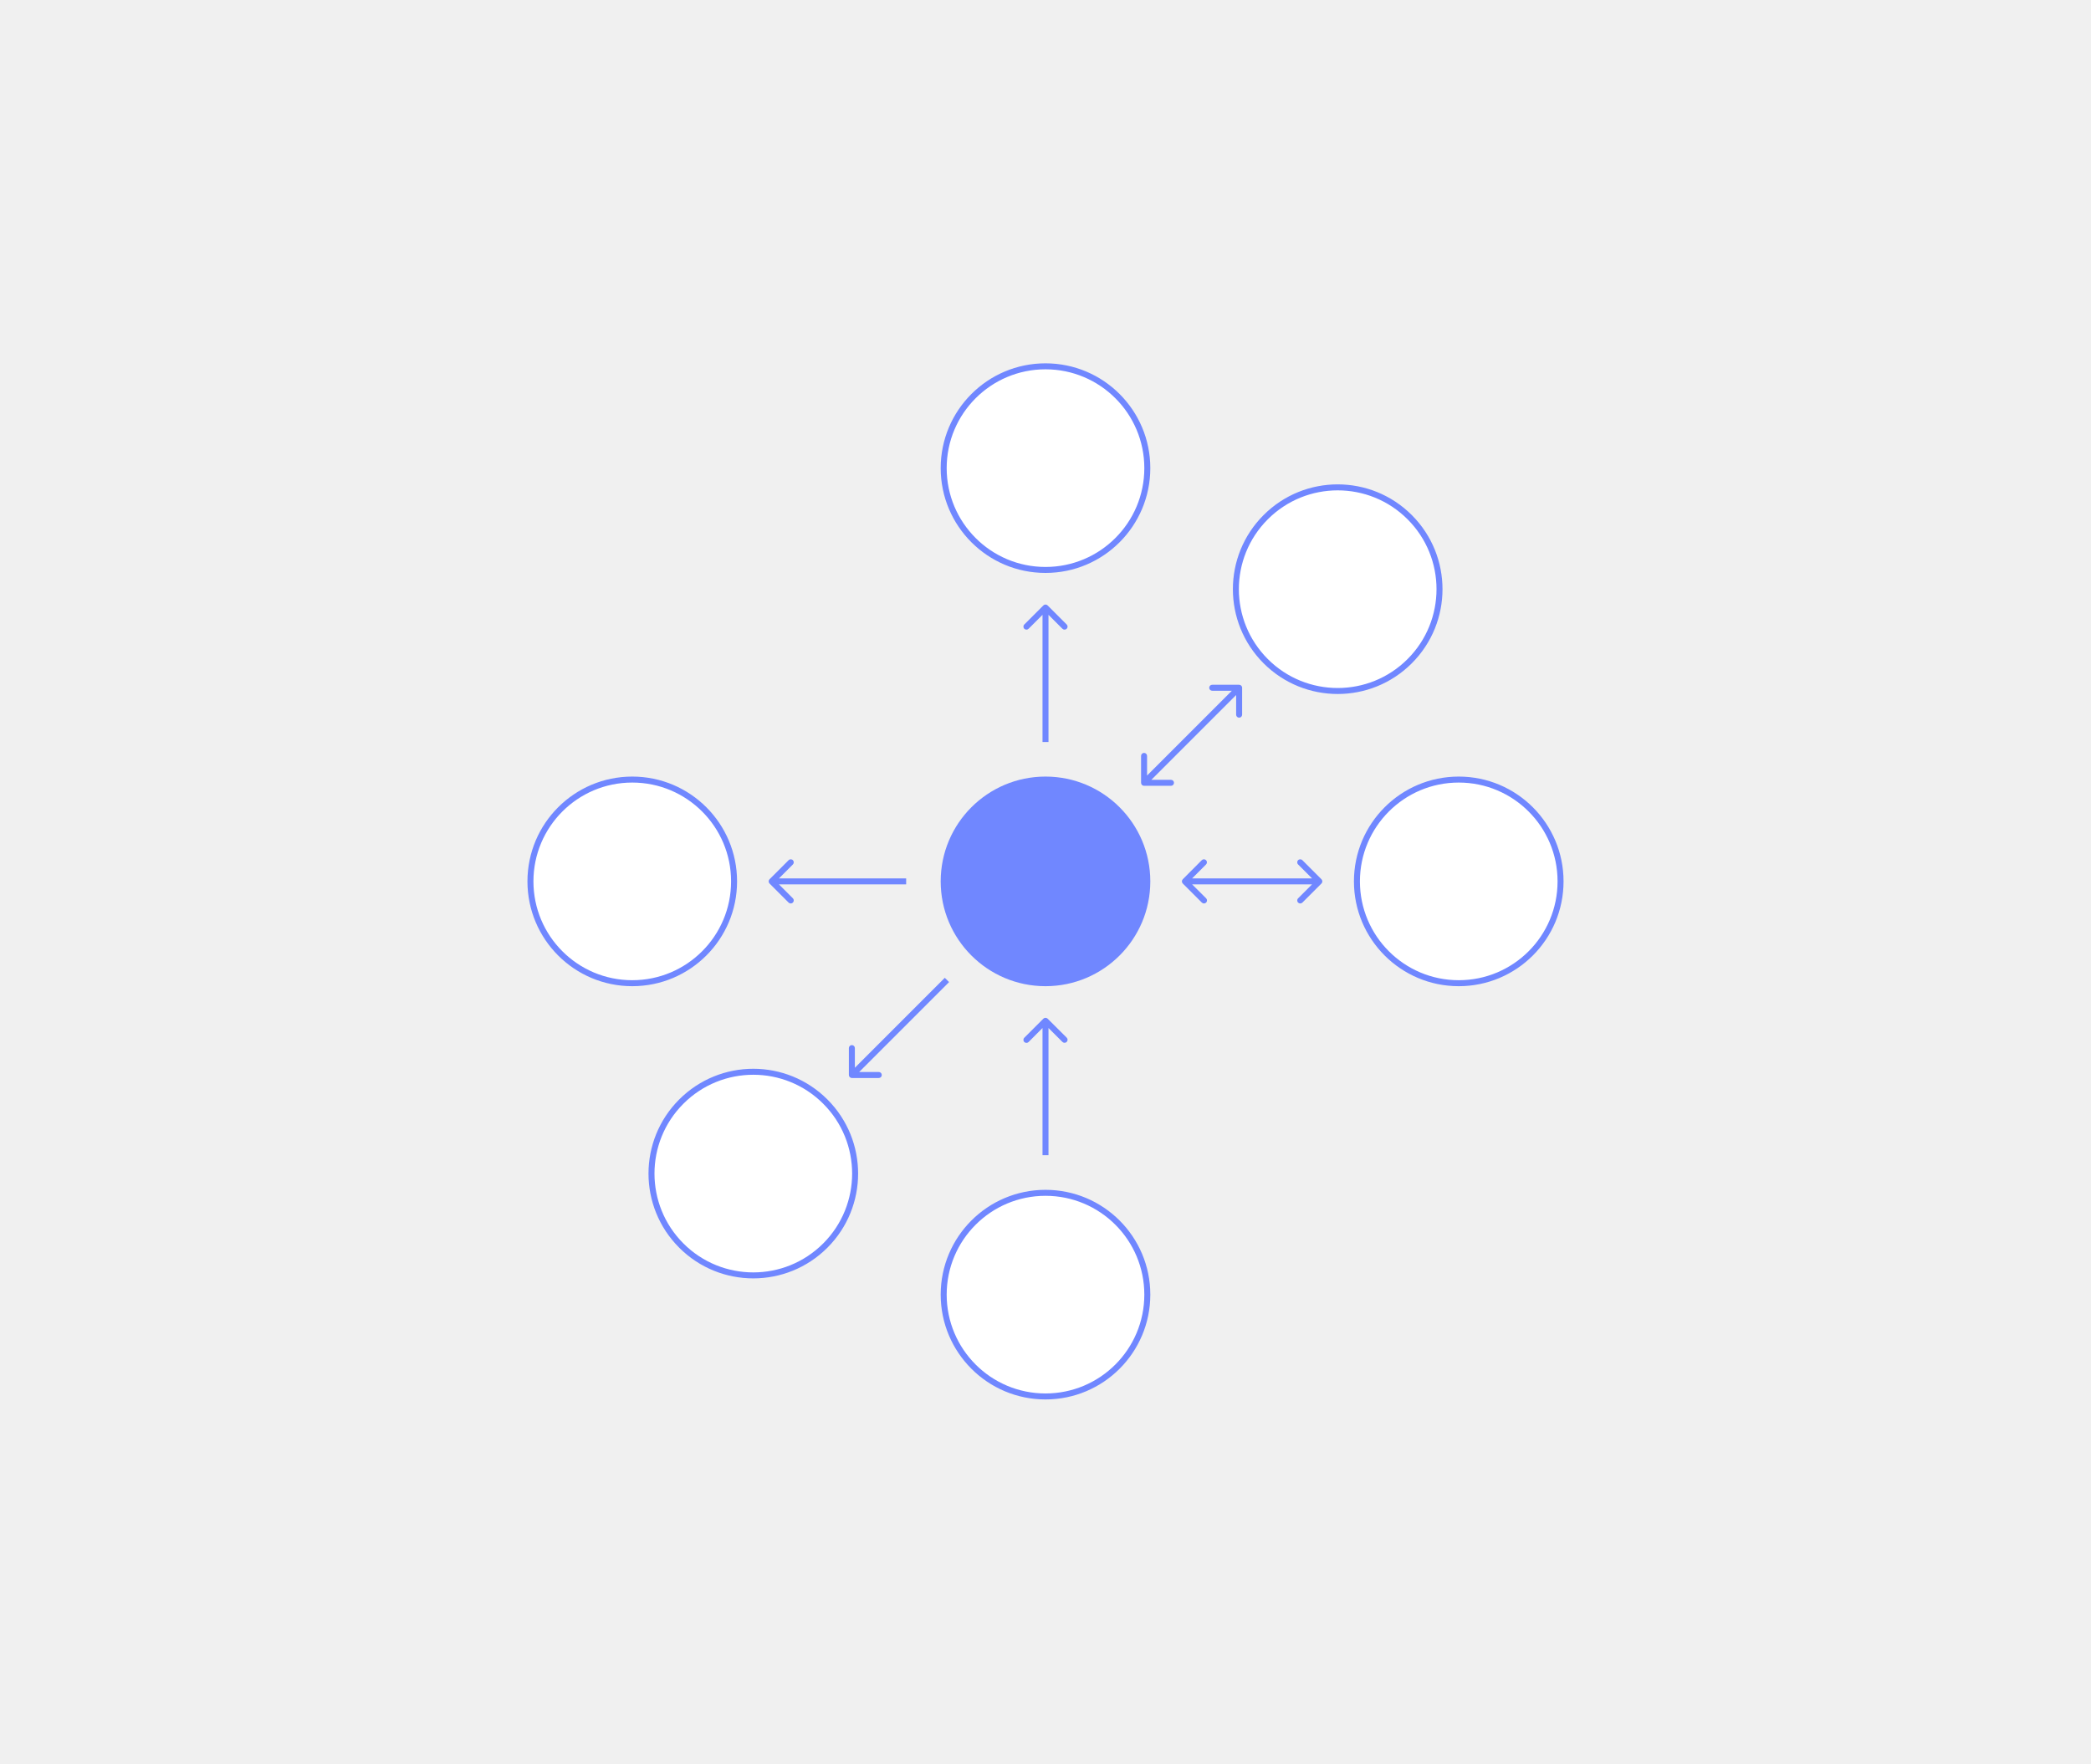
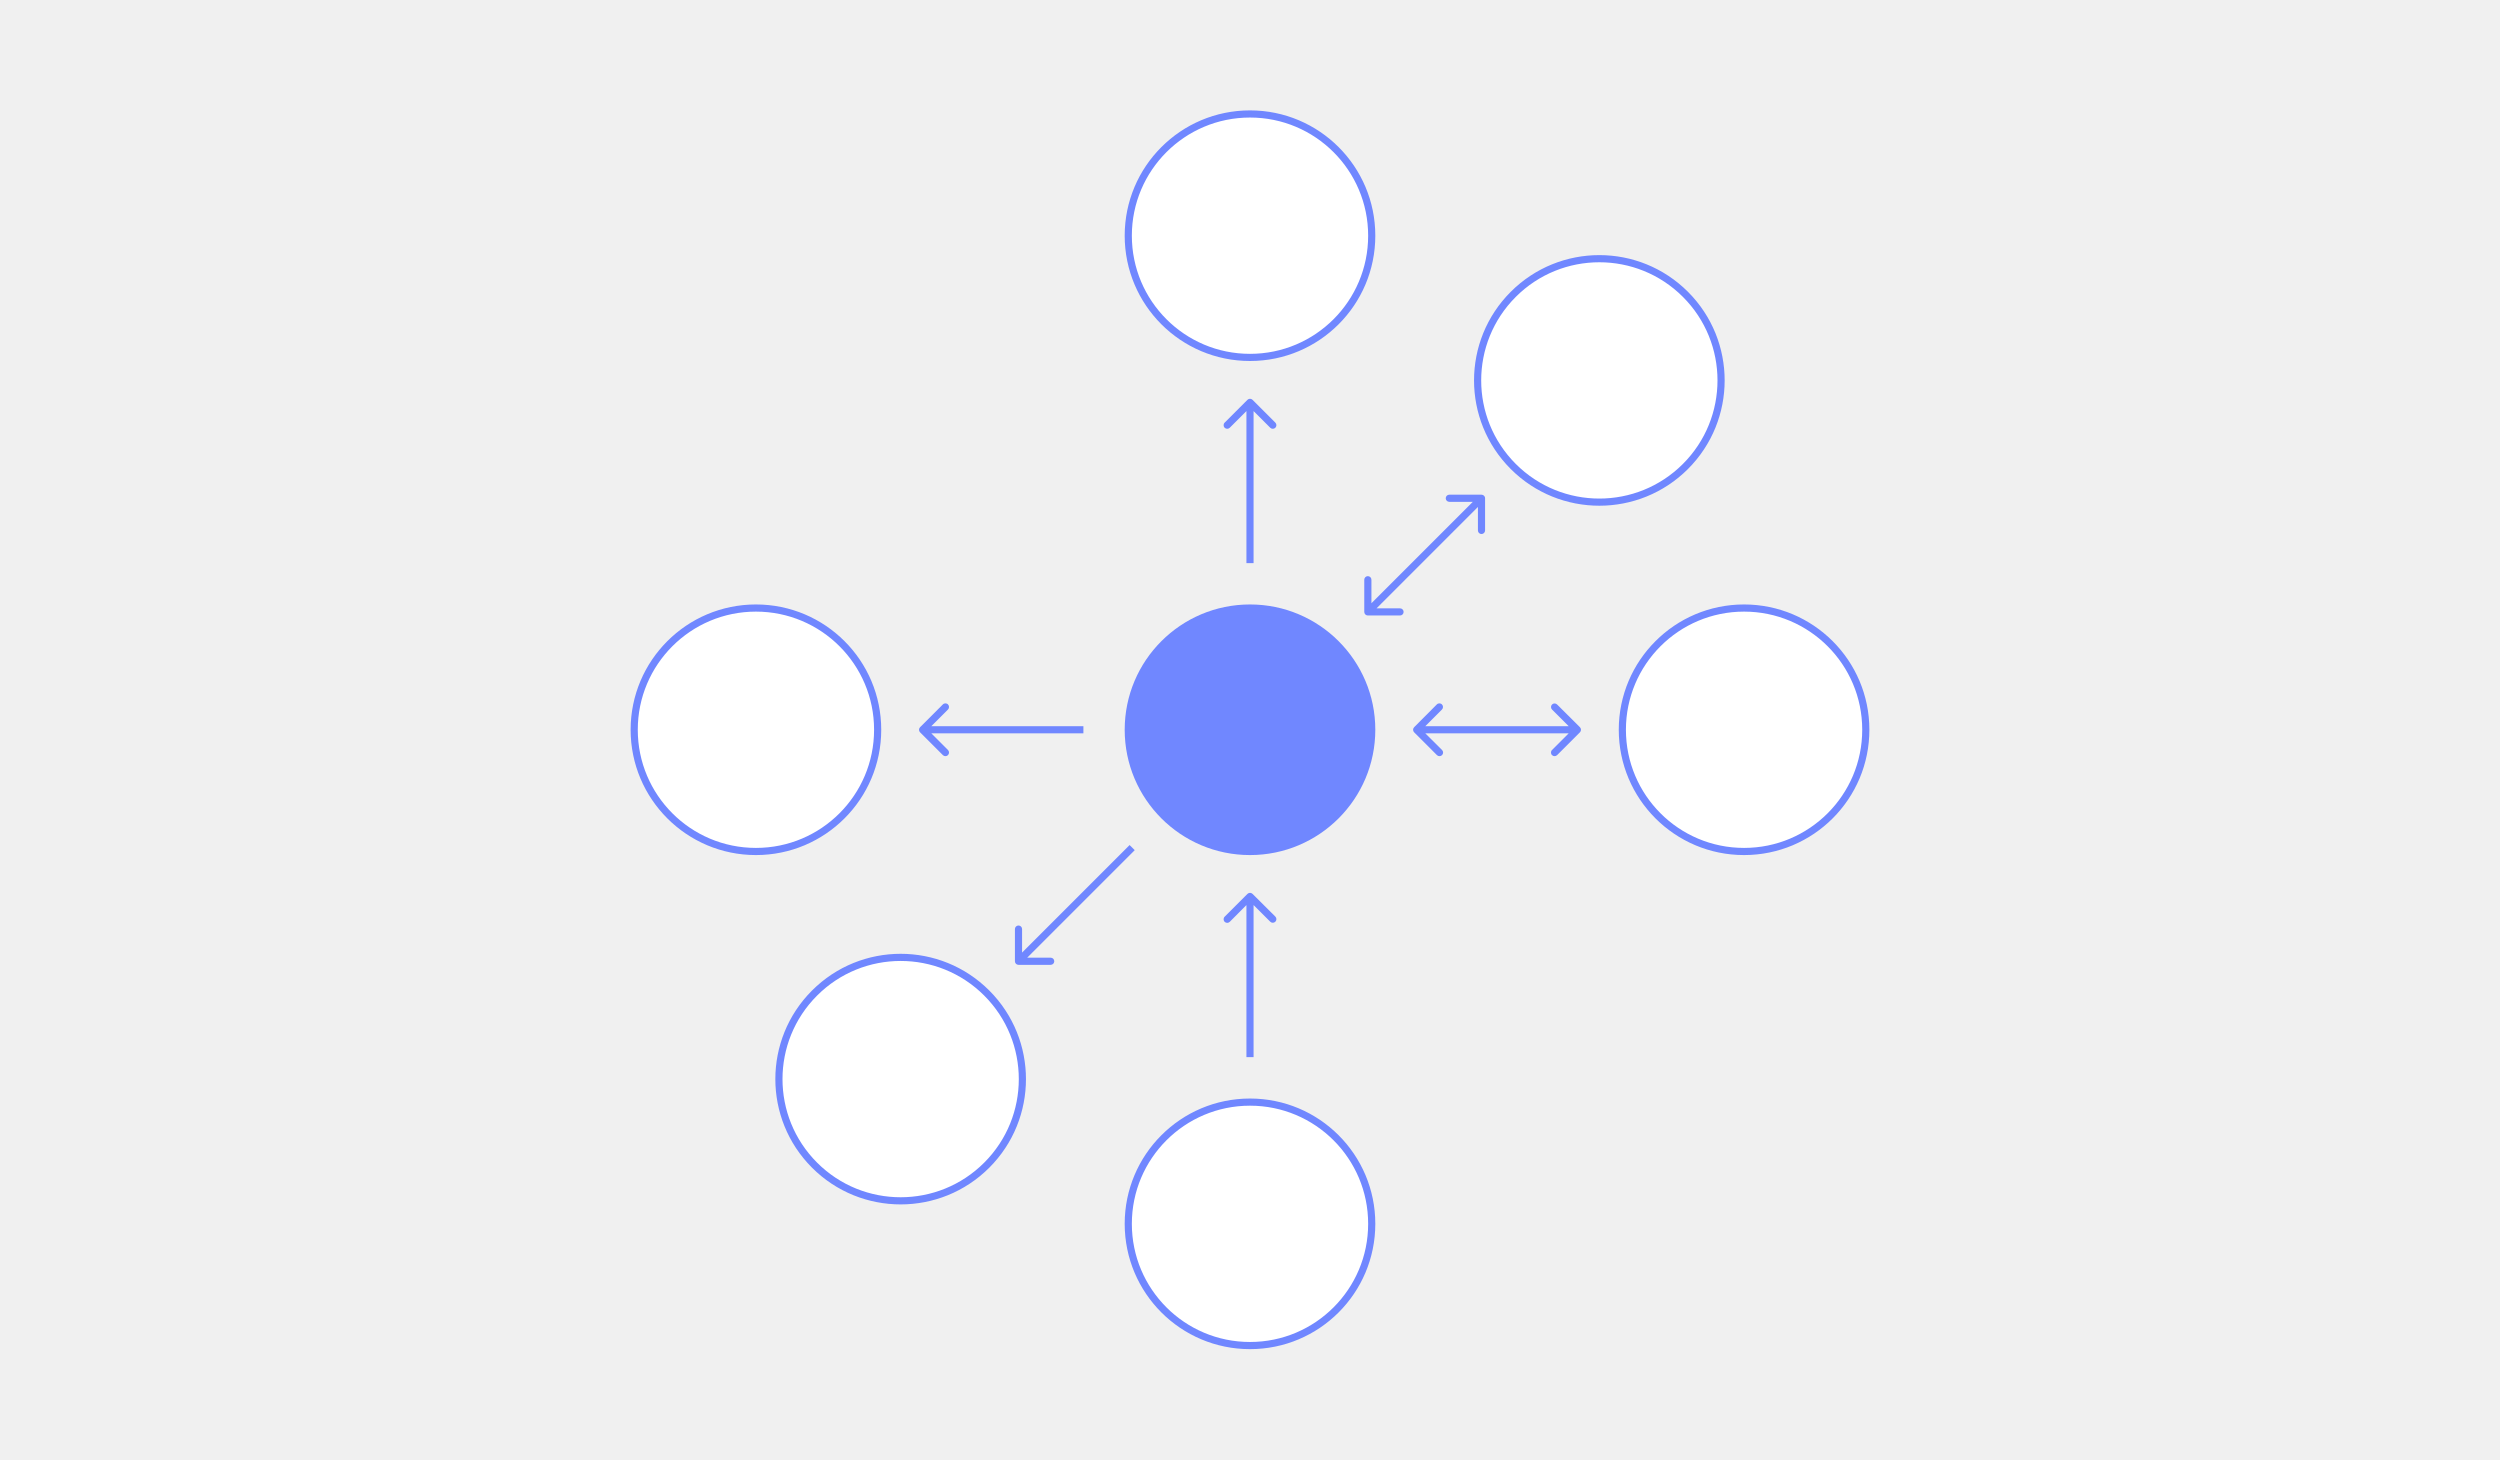
- <svg xmlns="http://www.w3.org/2000/svg" fill="none" viewBox="0 0 2446 2063">
-   <circle cx="1223" cy="1031" r="122.6" fill="#7087FF" />
-   <circle cx="1223" cy="547.6" r="119.1" fill="#fff" stroke="#7087FF" stroke-width="7" />
-   <path fill="#7087FF" d="M1225.5 708.2a3.5 3.5 0 0 0-5 0l-22.3 22.3a3.5 3.5 0 1 0 5 5l19.8-19.8 19.8 19.8a3.5 3.5 0 1 0 5-5l-22.3-22.3Zm1 159.7V710.7h-7V868h7Z" />
-   <circle cx="1564.8" cy="689.2" r="119.1" fill="#fff" stroke="#7087FF" stroke-width="7" transform="rotate(45 1564.8 689.2)" />
-   <path fill="#7087FF" d="M1334.8 915.7c0 2 1.6 3.5 3.5 3.5h31.5a3.5 3.5 0 1 0 0-7h-28v-28a3.5 3.5 0 1 0-7 0v31.5ZM1453 804.5c0-2-1.6-3.5-3.5-3.5H1418a3.5 3.5 0 1 0 0 7h28v28a3.5 3.5 0 1 0 7 0v-31.5Zm-112.2 113.7L1452 807l-5-5-111.2 111.2 5 5Z" />
-   <circle cx="1706.4" cy="1031" r="119.1" fill="#fff" stroke="#7087FF" stroke-width="7" transform="rotate(90 1706.4 1031)" />
-   <path fill="#7087FF" d="M1383.6 1028.5a3.5 3.5 0 0 0 0 5l22.3 22.3a3.5 3.5 0 1 0 5-5L1391 1031l19.8-19.8a3.5 3.5 0 0 0 0-5 3.5 3.5 0 0 0-5 0l-22.2 22.3Zm162.2 5a3.5 3.5 0 0 0 0-5l-22.3-22.3a3.5 3.5 0 1 0-5 5l19.8 19.8-19.8 19.8a3.5 3.5 0 1 0 5 5l22.3-22.3Zm-159.7 1h157.2v-7H1386v7Z" />
-   <circle cx="1223" cy="1514.4" r="119.1" fill="#fff" stroke="#7087FF" stroke-width="7" />
-   <path fill="#7087FF" d="M1225.5 1191.6a3.5 3.5 0 0 0-5 0l-22.3 22.3a3.5 3.5 0 1 0 5 5l19.8-19.9 19.8 19.8a3.5 3.5 0 1 0 5-5l-22.3-22.2Zm-6 2.5v157.2h7V1194h-7Z" />
-   <circle cx="881.2" cy="1372.8" r="119.1" fill="#fff" stroke="#7087FF" stroke-width="7" transform="rotate(45 881.2 1372.8)" />
-   <path fill="#7087FF" d="M993 1257.5c0 2 1.6 3.5 3.5 3.5h31.5a3.5 3.5 0 1 0 0-7h-28v-28a3.5 3.5 0 1 0-7 0v31.5Zm112.2-113.7L994 1255l5 5 111.2-111.2-5-5Z" />
-   <circle cx="739.6" cy="1031" r="119.1" fill="#fff" stroke="#7087FF" stroke-width="7" transform="rotate(90 739.6 1031)" />
-   <path fill="#7087FF" d="M900.2 1028.5a3.5 3.5 0 0 0 0 5l22.3 22.3a3.5 3.5 0 1 0 5-5l-19.8-19.8 19.8-19.8a3.5 3.5 0 0 0-5-5l-22.3 22.3Zm159.7-1H902.7v7H1060v-7Z" />
+ <svg xmlns="http://www.w3.org/2000/svg" fill="none" viewBox="0 0 2446 1428">
+   <circle cx="1223" cy="714" r="122.6" fill="#7087FF" />
+   <circle cx="1223" cy="230.6" r="119.1" fill="#fff" stroke="#7087FF" stroke-width="7" />
+   <path fill="#7087FF" d="M1225.5 391.2a3.5 3.5 0 0 0-5 0l-22.3 22.3a3.5 3.5 0 1 0 5 5l19.8-19.8 19.8 19.8a3.5 3.5 0 1 0 5-5l-22.3-22.3Zm1 159.7V393.7h-7V551h7Z" />
+   <circle cx="1564.8" cy="372.2" r="119.1" fill="#fff" stroke="#7087FF" stroke-width="7" transform="rotate(45 1564.8 372.2)" />
+   <path fill="#7087FF" d="M1334.8 598.7c0 2 1.6 3.5 3.5 3.5h31.5a3.5 3.5 0 1 0 0-7h-28v-28a3.5 3.5 0 1 0-7 0v31.5ZM1453 487.5c0-2-1.6-3.5-3.5-3.5H1418a3.5 3.5 0 1 0 0 7h28v28a3.5 3.5 0 1 0 7 0v-31.5Zm-112.2 113.7L1452 490l-5-5-111.2 111.2 5 5Z" />
+   <circle cx="1706.4" cy="714" r="119.1" fill="#fff" stroke="#7087FF" stroke-width="7" transform="rotate(90 1706.4 714)" />
+   <path fill="#7087FF" d="M1383.6 711.5a3.5 3.5 0 0 0 0 5l22.3 22.3a3.5 3.5 0 1 0 5-5L1391 714l19.8-19.8a3.5 3.5 0 1 0-5-5l-22.2 22.3Zm162.2 5a3.5 3.5 0 0 0 0-5l-22.3-22.2a3.5 3.5 0 1 0-5 4.9l19.8 19.8-19.8 19.8a3.5 3.5 0 1 0 5 5l22.3-22.3Zm-159.7 1h157.2v-7H1386v7Z" />
+   <circle cx="1223" cy="1197.4" r="119.1" fill="#fff" stroke="#7087FF" stroke-width="7" />
+   <path fill="#7087FF" d="M1225.5 874.6a3.5 3.5 0 0 0-5 0l-22.3 22.3a3.5 3.5 0 1 0 5 5L1223 882l19.8 19.8a3.5 3.5 0 1 0 5-5l-22.3-22.2Zm-6 2.5v157.2h7V877h-7Z" />
+   <circle cx="881.2" cy="1055.8" r="119.1" fill="#fff" stroke="#7087FF" stroke-width="7" transform="rotate(45 881.2 1055.8)" />
+   <path fill="#7087FF" d="M993 940.5c0 2 1.6 3.5 3.5 3.5h31.5a3.5 3.5 0 1 0 0-7h-28v-28a3.5 3.5 0 1 0-7 0v31.5Zm112.2-113.7L994 938l5 5 111.2-111.2-5-5Z" />
+   <circle cx="739.6" cy="714" r="119.1" fill="#fff" stroke="#7087FF" stroke-width="7" transform="rotate(90 739.6 714)" />
+   <path fill="#7087FF" d="M900.2 711.5a3.5 3.5 0 0 0 0 5l22.3 22.3a3.5 3.5 0 1 0 5-5L907.7 714l19.8-19.8a3.5 3.5 0 0 0-5-5l-22.3 22.3Zm159.7-1H902.7v7H1060v-7Z" />
</svg>
